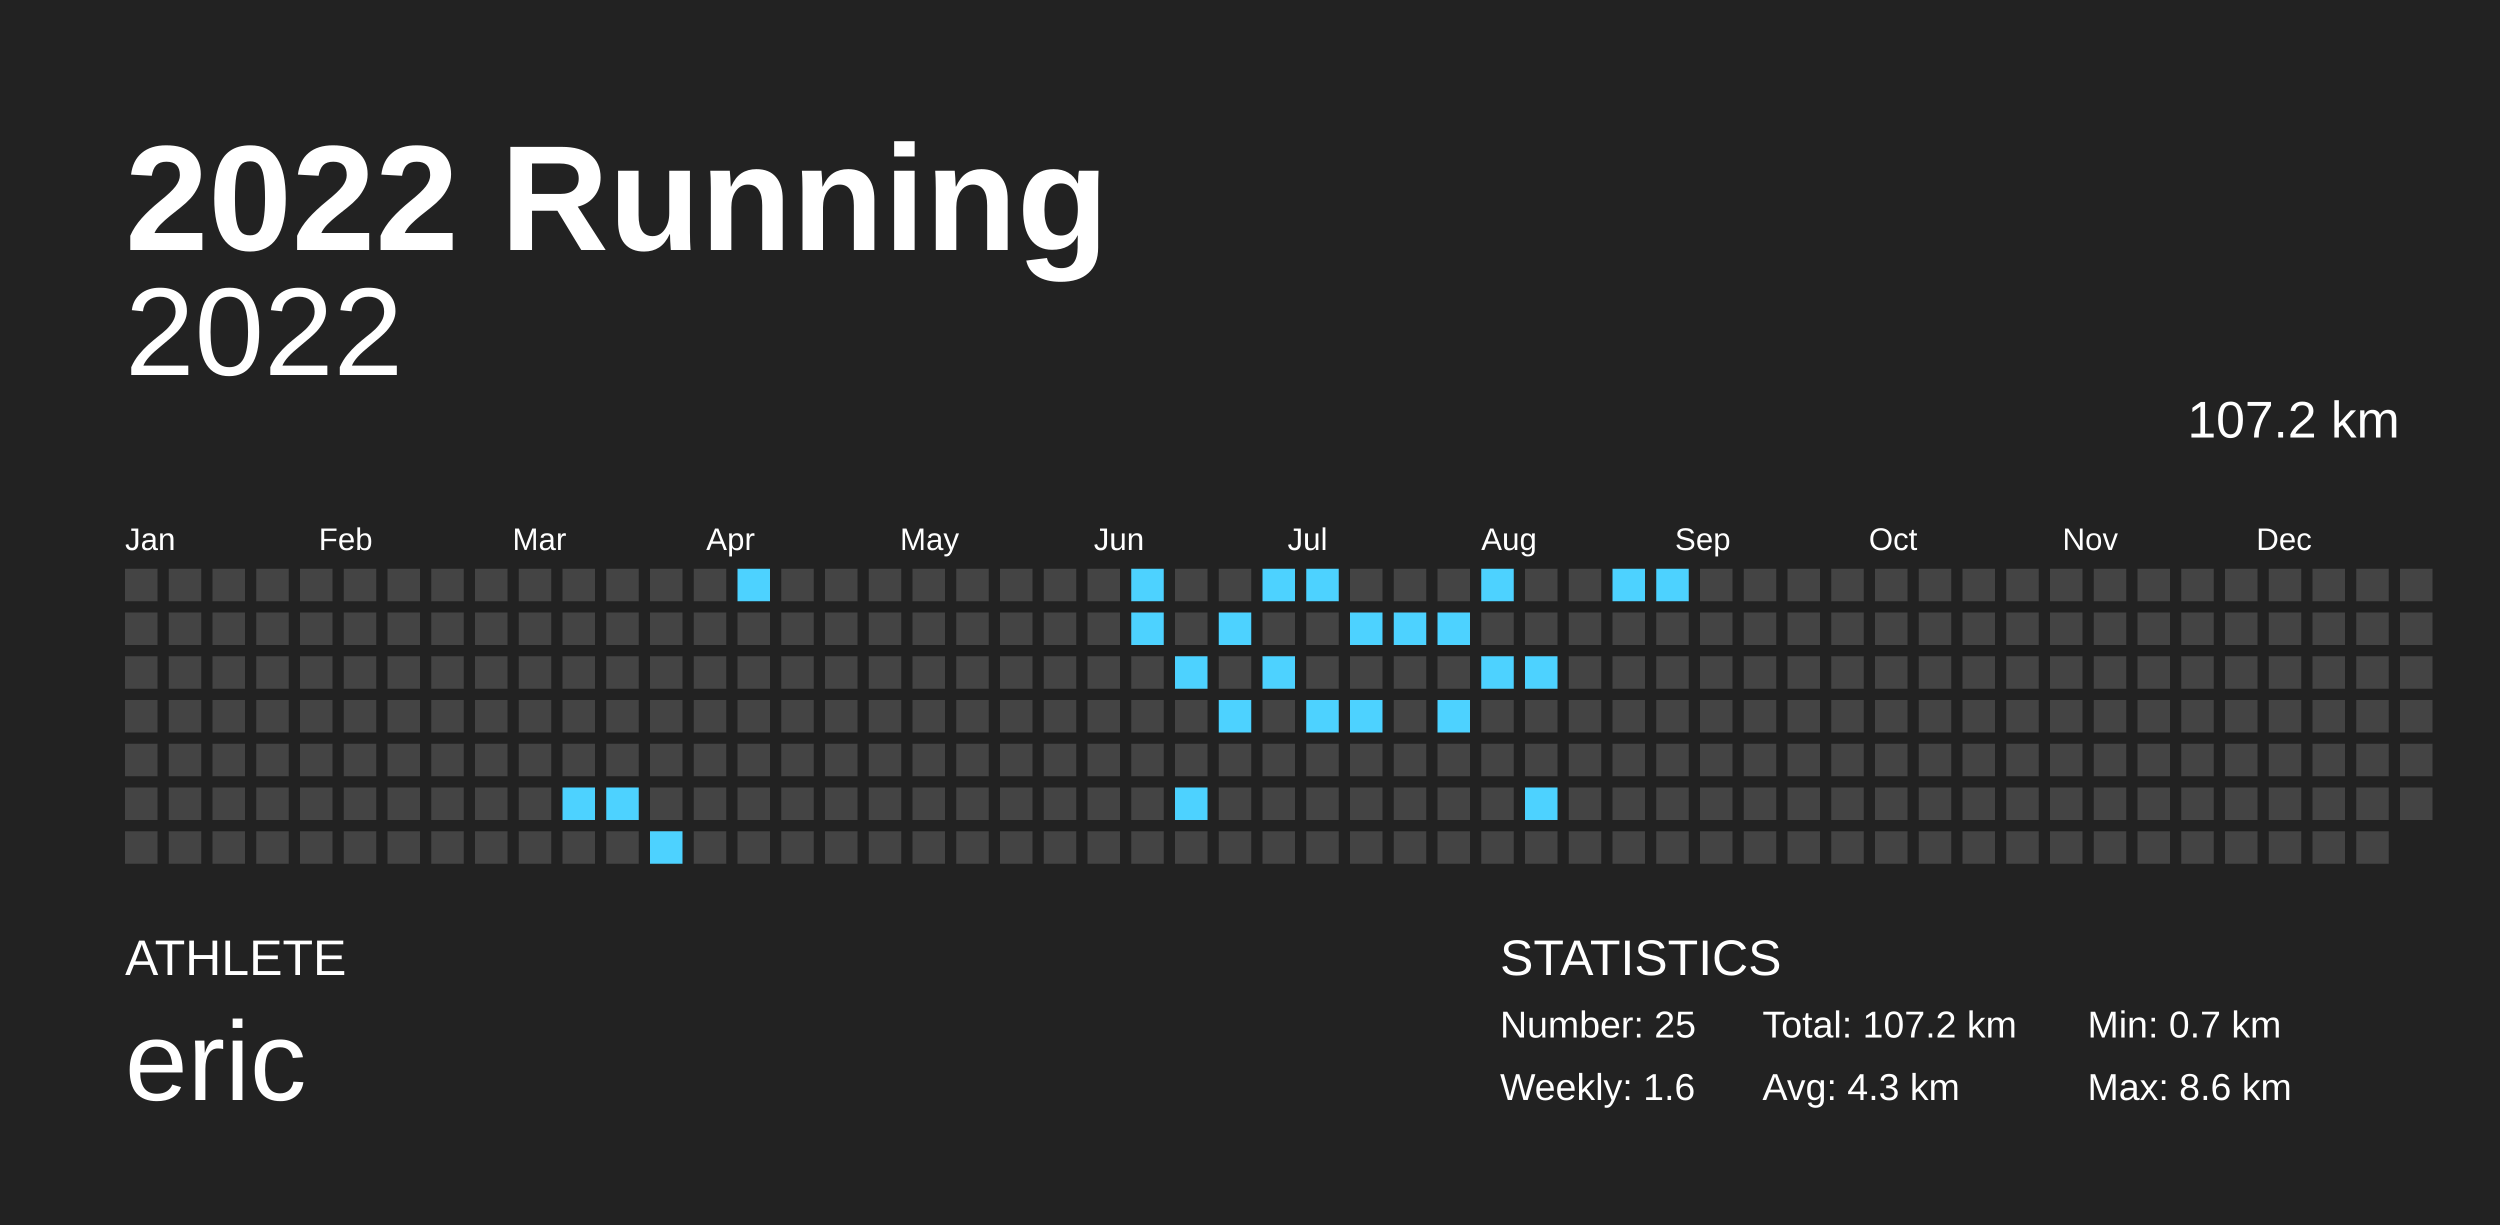
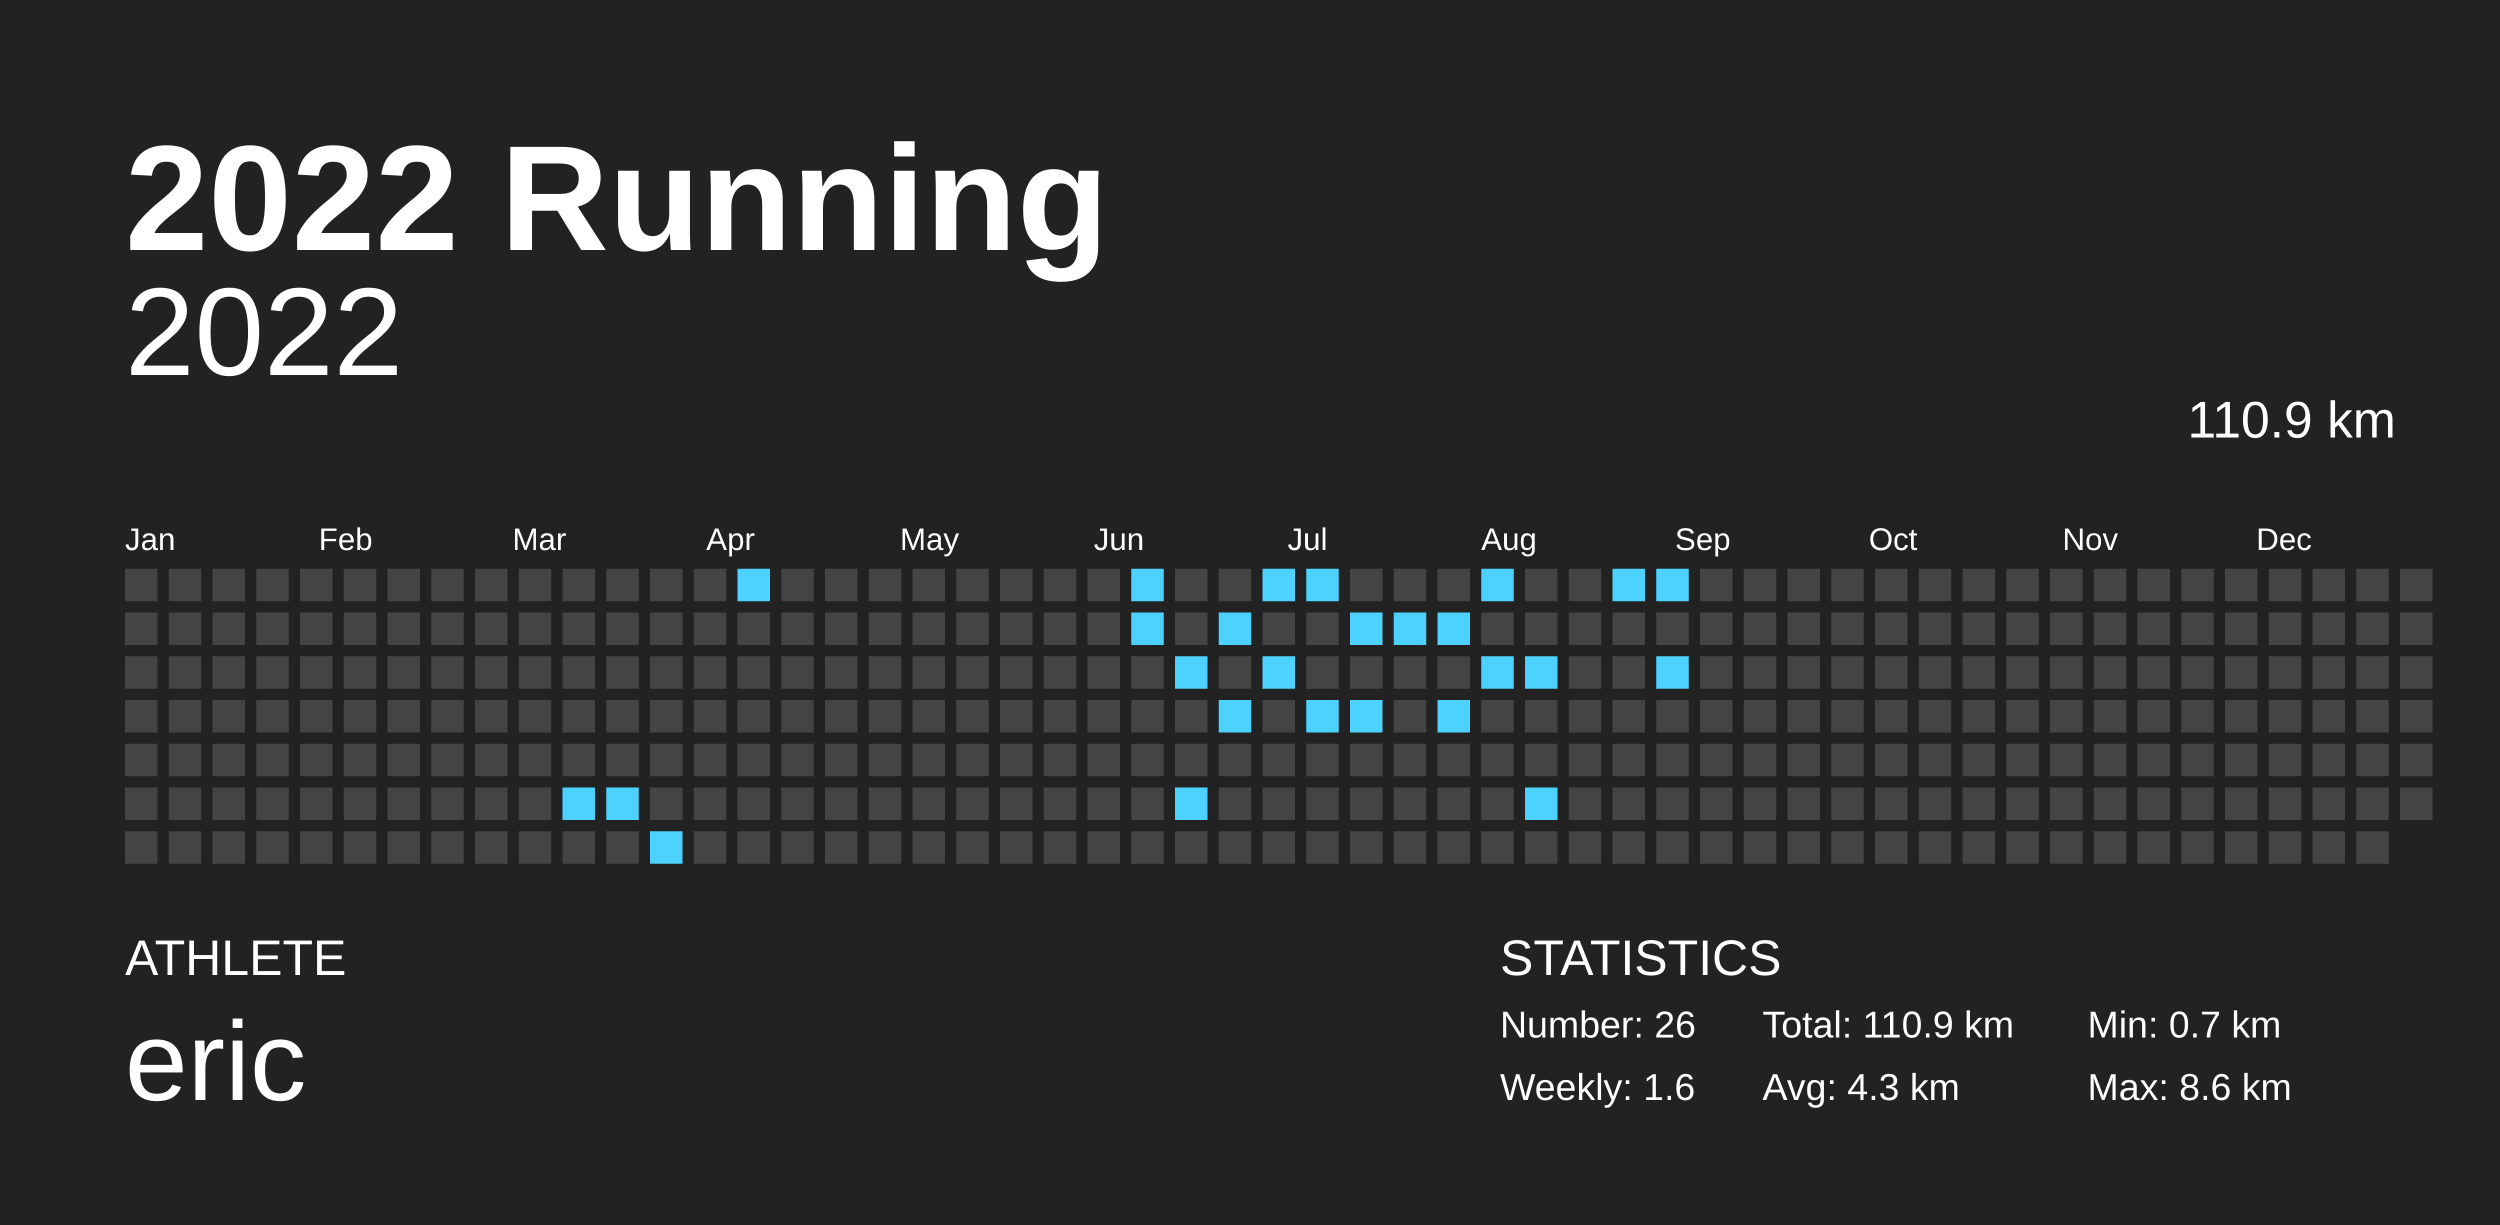
<svg xmlns="http://www.w3.org/2000/svg" baseProfile="full" height="98mm" version="1.1" viewBox="0,0,200,98" width="200mm">
  <defs />
  <rect fill="#222222" height="98" width="200" x="0" y="0" />
  <text fill="#FFFFFF" style="font-size:12px; font-family:Arial; font-weight:bold;" x="10" y="20">2022 Running</text>
  <text fill="#FFFFFF" style="font-size:4px; font-family:Arial" x="10" y="78">ATHLETE</text>
  <text fill="#FFFFFF" style="font-size:9px; font-family:Arial" x="10" y="88">eric</text>
  <text fill="#FFFFFF" style="font-size:4px; font-family:Arial" x="120" y="78">STATISTICS</text>
-   <text fill="#FFFFFF" style="font-size:3px; font-family:Arial" x="120" y="83">Number: 25</text>
+   <text fill="#FFFFFF" style="font-size:3px; font-family:Arial" x="120" y="83">Number: 26</text>
  <text fill="#FFFFFF" style="font-size:3px; font-family:Arial" x="120" y="88">Weekly: 1.6</text>
-   <text fill="#FFFFFF" style="font-size:3px; font-family:Arial" x="141" y="83">Total: 107.2 km</text>
+   <text fill="#FFFFFF" style="font-size:3px; font-family:Arial" x="141" y="83">Total: 110.9 km</text>
  <text fill="#FFFFFF" style="font-size:3px; font-family:Arial" x="141" y="88">Avg: 4.3 km</text>
  <text fill="#FFFFFF" style="font-size:3px; font-family:Arial" x="167" y="83">Min: 0.7 km</text>
  <text fill="#FFFFFF" style="font-size:3px; font-family:Arial" x="167" y="88">Max: 8.6 km</text>
  <text alignment-baseline="hanging" fill="#FFFFFF" style="font-size:10.0px; font-family:Arial;" x="10" y="30">2022</text>
-   <text alignment-baseline="hanging" fill="#FFFFFF" style="font-size:4.125px; font-family:Arial;" x="175" y="35">107.2 km</text>
+   <text alignment-baseline="hanging" fill="#FFFFFF" style="font-size:4.125px; font-family:Arial;" x="175" y="35">110.9 km</text>
  <text fill="#FFFFFF" style="font-size:2.5px; font-family:Arial" x="10.0" y="44">Jan</text>
  <text fill="#FFFFFF" style="font-size:2.5px; font-family:Arial" x="25.5" y="44">Feb</text>
  <text fill="#FFFFFF" style="font-size:2.5px; font-family:Arial" x="41.0" y="44">Mar</text>
  <text fill="#FFFFFF" style="font-size:2.5px; font-family:Arial" x="56.5" y="44">Apr</text>
  <text fill="#FFFFFF" style="font-size:2.5px; font-family:Arial" x="72.0" y="44">May</text>
  <text fill="#FFFFFF" style="font-size:2.5px; font-family:Arial" x="87.5" y="44">Jun</text>
  <text fill="#FFFFFF" style="font-size:2.5px; font-family:Arial" x="103.0" y="44">Jul</text>
  <text fill="#FFFFFF" style="font-size:2.5px; font-family:Arial" x="118.5" y="44">Aug</text>
  <text fill="#FFFFFF" style="font-size:2.5px; font-family:Arial" x="134.0" y="44">Sep</text>
  <text fill="#FFFFFF" style="font-size:2.5px; font-family:Arial" x="149.5" y="44">Oct</text>
  <text fill="#FFFFFF" style="font-size:2.5px; font-family:Arial" x="165.0" y="44">Nov</text>
  <text fill="#FFFFFF" style="font-size:2.5px; font-family:Arial" x="180.5" y="44">Dec</text>
  <rect fill="#444444" height="2.6" width="2.6" x="10.0" y="45.5" />
  <rect fill="#444444" height="2.6" width="2.6" x="10.0" y="49.0" />
  <rect fill="#444444" height="2.6" width="2.6" x="10.0" y="52.5" />
  <rect fill="#444444" height="2.6" width="2.6" x="10.0" y="56.0" />
  <rect fill="#444444" height="2.6" width="2.6" x="10.0" y="59.5" />
  <rect fill="#444444" height="2.6" width="2.6" x="10.0" y="63.0" />
  <rect fill="#444444" height="2.6" width="2.6" x="10.0" y="66.5" />
  <rect fill="#444444" height="2.6" width="2.6" x="13.5" y="45.5" />
  <rect fill="#444444" height="2.6" width="2.6" x="13.5" y="49.0" />
  <rect fill="#444444" height="2.6" width="2.6" x="13.5" y="52.5" />
  <rect fill="#444444" height="2.6" width="2.6" x="13.5" y="56.0" />
  <rect fill="#444444" height="2.6" width="2.6" x="13.5" y="59.5" />
  <rect fill="#444444" height="2.6" width="2.6" x="13.5" y="63.0" />
  <rect fill="#444444" height="2.6" width="2.6" x="13.5" y="66.5" />
  <rect fill="#444444" height="2.6" width="2.6" x="17.0" y="45.5" />
  <rect fill="#444444" height="2.6" width="2.6" x="17.0" y="49.0" />
  <rect fill="#444444" height="2.6" width="2.6" x="17.0" y="52.5" />
  <rect fill="#444444" height="2.6" width="2.6" x="17.0" y="56.0" />
  <rect fill="#444444" height="2.6" width="2.6" x="17.0" y="59.5" />
  <rect fill="#444444" height="2.6" width="2.6" x="17.0" y="63.0" />
  <rect fill="#444444" height="2.6" width="2.6" x="17.0" y="66.5" />
  <rect fill="#444444" height="2.6" width="2.6" x="20.5" y="45.5" />
  <rect fill="#444444" height="2.6" width="2.6" x="20.5" y="49.0" />
  <rect fill="#444444" height="2.6" width="2.6" x="20.5" y="52.5" />
  <rect fill="#444444" height="2.6" width="2.6" x="20.5" y="56.0" />
  <rect fill="#444444" height="2.6" width="2.6" x="20.5" y="59.5" />
  <rect fill="#444444" height="2.6" width="2.6" x="20.5" y="63.0" />
  <rect fill="#444444" height="2.6" width="2.6" x="20.5" y="66.5" />
  <rect fill="#444444" height="2.6" width="2.6" x="24.0" y="45.5" />
  <rect fill="#444444" height="2.6" width="2.6" x="24.0" y="49.0" />
  <rect fill="#444444" height="2.6" width="2.6" x="24.0" y="52.5" />
  <rect fill="#444444" height="2.6" width="2.6" x="24.0" y="56.0" />
  <rect fill="#444444" height="2.6" width="2.6" x="24.0" y="59.5" />
  <rect fill="#444444" height="2.6" width="2.6" x="24.0" y="63.0" />
  <rect fill="#444444" height="2.6" width="2.6" x="24.0" y="66.5" />
  <rect fill="#444444" height="2.6" width="2.6" x="27.5" y="45.5" />
  <rect fill="#444444" height="2.6" width="2.6" x="27.5" y="49.0" />
  <rect fill="#444444" height="2.6" width="2.6" x="27.5" y="52.5" />
  <rect fill="#444444" height="2.6" width="2.6" x="27.5" y="56.0" />
  <rect fill="#444444" height="2.6" width="2.6" x="27.5" y="59.5" />
  <rect fill="#444444" height="2.6" width="2.6" x="27.5" y="63.0" />
  <rect fill="#444444" height="2.6" width="2.6" x="27.5" y="66.5" />
  <rect fill="#444444" height="2.6" width="2.6" x="31.0" y="45.5" />
  <rect fill="#444444" height="2.6" width="2.6" x="31.0" y="49.0" />
  <rect fill="#444444" height="2.6" width="2.6" x="31.0" y="52.5" />
  <rect fill="#444444" height="2.6" width="2.6" x="31.0" y="56.0" />
  <rect fill="#444444" height="2.6" width="2.6" x="31.0" y="59.5" />
  <rect fill="#444444" height="2.6" width="2.6" x="31.0" y="63.0" />
  <rect fill="#444444" height="2.6" width="2.6" x="31.0" y="66.5" />
  <rect fill="#444444" height="2.6" width="2.6" x="34.5" y="45.5" />
  <rect fill="#444444" height="2.6" width="2.6" x="34.5" y="49.0" />
  <rect fill="#444444" height="2.6" width="2.6" x="34.5" y="52.5" />
  <rect fill="#444444" height="2.6" width="2.6" x="34.5" y="56.0" />
  <rect fill="#444444" height="2.6" width="2.6" x="34.5" y="59.5" />
  <rect fill="#444444" height="2.6" width="2.6" x="34.5" y="63.0" />
  <rect fill="#444444" height="2.6" width="2.6" x="34.5" y="66.5" />
  <rect fill="#444444" height="2.6" width="2.6" x="38.0" y="45.5" />
  <rect fill="#444444" height="2.6" width="2.6" x="38.0" y="49.0" />
  <rect fill="#444444" height="2.6" width="2.6" x="38.0" y="52.5" />
  <rect fill="#444444" height="2.6" width="2.6" x="38.0" y="56.0" />
  <rect fill="#444444" height="2.6" width="2.6" x="38.0" y="59.5" />
  <rect fill="#444444" height="2.6" width="2.6" x="38.0" y="63.0" />
  <rect fill="#444444" height="2.6" width="2.6" x="38.0" y="66.5" />
  <rect fill="#444444" height="2.6" width="2.6" x="41.5" y="45.5" />
  <rect fill="#444444" height="2.6" width="2.6" x="41.5" y="49.0" />
  <rect fill="#444444" height="2.6" width="2.6" x="41.5" y="52.5" />
  <rect fill="#444444" height="2.6" width="2.6" x="41.5" y="56.0" />
  <rect fill="#444444" height="2.6" width="2.6" x="41.5" y="59.5" />
  <rect fill="#444444" height="2.6" width="2.6" x="41.5" y="63.0" />
  <rect fill="#444444" height="2.6" width="2.6" x="41.5" y="66.5" />
  <rect fill="#444444" height="2.6" width="2.6" x="45.0" y="45.5" />
  <rect fill="#444444" height="2.6" width="2.6" x="45.0" y="49.0" />
  <rect fill="#444444" height="2.6" width="2.6" x="45.0" y="52.5" />
  <rect fill="#444444" height="2.6" width="2.6" x="45.0" y="56.0" />
  <rect fill="#444444" height="2.6" width="2.6" x="45.0" y="59.5" />
  <rect fill="#4dd2ff" height="2.6" width="2.6" x="45.0" y="63.0" />
  <rect fill="#444444" height="2.6" width="2.6" x="45.0" y="66.5" />
  <rect fill="#444444" height="2.6" width="2.6" x="48.5" y="45.5" />
  <rect fill="#444444" height="2.6" width="2.6" x="48.5" y="49.0" />
  <rect fill="#444444" height="2.6" width="2.6" x="48.5" y="52.5" />
  <rect fill="#444444" height="2.6" width="2.6" x="48.5" y="56.0" />
  <rect fill="#444444" height="2.6" width="2.6" x="48.5" y="59.5" />
  <rect fill="#4dd2ff" height="2.6" width="2.6" x="48.5" y="63.0" />
  <rect fill="#444444" height="2.6" width="2.6" x="48.5" y="66.5" />
  <rect fill="#444444" height="2.6" width="2.6" x="52.0" y="45.5" />
  <rect fill="#444444" height="2.6" width="2.6" x="52.0" y="49.0" />
  <rect fill="#444444" height="2.6" width="2.6" x="52.0" y="52.5" />
  <rect fill="#444444" height="2.6" width="2.6" x="52.0" y="56.0" />
  <rect fill="#444444" height="2.6" width="2.6" x="52.0" y="59.5" />
  <rect fill="#444444" height="2.6" width="2.6" x="52.0" y="63.0" />
  <rect fill="#4dd2ff" height="2.6" width="2.6" x="52.0" y="66.5" />
  <rect fill="#444444" height="2.6" width="2.6" x="55.5" y="45.5" />
  <rect fill="#444444" height="2.6" width="2.6" x="55.5" y="49.0" />
  <rect fill="#444444" height="2.6" width="2.6" x="55.5" y="52.5" />
  <rect fill="#444444" height="2.6" width="2.6" x="55.5" y="56.0" />
  <rect fill="#444444" height="2.6" width="2.6" x="55.5" y="59.5" />
  <rect fill="#444444" height="2.6" width="2.6" x="55.5" y="63.0" />
  <rect fill="#444444" height="2.6" width="2.6" x="55.5" y="66.5" />
  <rect fill="#4dd2ff" height="2.6" width="2.6" x="59.0" y="45.5" />
  <rect fill="#444444" height="2.6" width="2.6" x="59.0" y="49.0" />
  <rect fill="#444444" height="2.6" width="2.6" x="59.0" y="52.5" />
  <rect fill="#444444" height="2.6" width="2.6" x="59.0" y="56.0" />
  <rect fill="#444444" height="2.6" width="2.6" x="59.0" y="59.5" />
  <rect fill="#444444" height="2.6" width="2.6" x="59.0" y="63.0" />
  <rect fill="#444444" height="2.6" width="2.6" x="59.0" y="66.5" />
  <rect fill="#444444" height="2.6" width="2.6" x="62.5" y="45.5" />
  <rect fill="#444444" height="2.6" width="2.6" x="62.5" y="49.0" />
  <rect fill="#444444" height="2.6" width="2.6" x="62.5" y="52.5" />
  <rect fill="#444444" height="2.6" width="2.6" x="62.5" y="56.0" />
  <rect fill="#444444" height="2.6" width="2.6" x="62.5" y="59.5" />
  <rect fill="#444444" height="2.6" width="2.6" x="62.5" y="63.0" />
  <rect fill="#444444" height="2.6" width="2.6" x="62.5" y="66.5" />
  <rect fill="#444444" height="2.6" width="2.6" x="66.0" y="45.5" />
  <rect fill="#444444" height="2.6" width="2.6" x="66.0" y="49.0" />
  <rect fill="#444444" height="2.6" width="2.6" x="66.0" y="52.5" />
  <rect fill="#444444" height="2.6" width="2.6" x="66.0" y="56.0" />
  <rect fill="#444444" height="2.6" width="2.6" x="66.0" y="59.5" />
  <rect fill="#444444" height="2.6" width="2.6" x="66.0" y="63.0" />
  <rect fill="#444444" height="2.6" width="2.6" x="66.0" y="66.5" />
  <rect fill="#444444" height="2.6" width="2.6" x="69.5" y="45.5" />
  <rect fill="#444444" height="2.6" width="2.6" x="69.5" y="49.0" />
  <rect fill="#444444" height="2.6" width="2.6" x="69.5" y="52.5" />
  <rect fill="#444444" height="2.6" width="2.6" x="69.5" y="56.0" />
  <rect fill="#444444" height="2.6" width="2.6" x="69.5" y="59.5" />
  <rect fill="#444444" height="2.6" width="2.6" x="69.5" y="63.0" />
  <rect fill="#444444" height="2.6" width="2.6" x="69.5" y="66.5" />
  <rect fill="#444444" height="2.6" width="2.6" x="73.0" y="45.5" />
  <rect fill="#444444" height="2.6" width="2.6" x="73.0" y="49.0" />
  <rect fill="#444444" height="2.6" width="2.6" x="73.0" y="52.5" />
  <rect fill="#444444" height="2.6" width="2.6" x="73.0" y="56.0" />
  <rect fill="#444444" height="2.6" width="2.6" x="73.0" y="59.5" />
  <rect fill="#444444" height="2.6" width="2.6" x="73.0" y="63.0" />
  <rect fill="#444444" height="2.6" width="2.6" x="73.0" y="66.5" />
  <rect fill="#444444" height="2.6" width="2.6" x="76.5" y="45.5" />
  <rect fill="#444444" height="2.6" width="2.6" x="76.5" y="49.0" />
  <rect fill="#444444" height="2.6" width="2.6" x="76.5" y="52.5" />
  <rect fill="#444444" height="2.6" width="2.6" x="76.5" y="56.0" />
  <rect fill="#444444" height="2.6" width="2.6" x="76.5" y="59.5" />
  <rect fill="#444444" height="2.6" width="2.6" x="76.5" y="63.0" />
  <rect fill="#444444" height="2.6" width="2.6" x="76.5" y="66.5" />
  <rect fill="#444444" height="2.6" width="2.6" x="80.0" y="45.5" />
  <rect fill="#444444" height="2.6" width="2.6" x="80.0" y="49.0" />
  <rect fill="#444444" height="2.6" width="2.6" x="80.0" y="52.5" />
  <rect fill="#444444" height="2.6" width="2.6" x="80.0" y="56.0" />
  <rect fill="#444444" height="2.6" width="2.6" x="80.0" y="59.5" />
  <rect fill="#444444" height="2.6" width="2.6" x="80.0" y="63.0" />
  <rect fill="#444444" height="2.6" width="2.6" x="80.0" y="66.5" />
  <rect fill="#444444" height="2.6" width="2.6" x="83.5" y="45.5" />
  <rect fill="#444444" height="2.6" width="2.6" x="83.5" y="49.0" />
  <rect fill="#444444" height="2.6" width="2.6" x="83.5" y="52.5" />
  <rect fill="#444444" height="2.6" width="2.6" x="83.5" y="56.0" />
  <rect fill="#444444" height="2.6" width="2.6" x="83.5" y="59.5" />
  <rect fill="#444444" height="2.6" width="2.6" x="83.5" y="63.0" />
  <rect fill="#444444" height="2.6" width="2.6" x="83.5" y="66.5" />
  <rect fill="#444444" height="2.6" width="2.6" x="87.0" y="45.5" />
  <rect fill="#444444" height="2.6" width="2.6" x="87.0" y="49.0" />
  <rect fill="#444444" height="2.6" width="2.6" x="87.0" y="52.5" />
  <rect fill="#444444" height="2.6" width="2.6" x="87.0" y="56.0" />
  <rect fill="#444444" height="2.6" width="2.6" x="87.0" y="59.5" />
  <rect fill="#444444" height="2.6" width="2.6" x="87.0" y="63.0" />
  <rect fill="#444444" height="2.6" width="2.6" x="87.0" y="66.5" />
  <rect fill="#4dd2ff" height="2.6" width="2.6" x="90.5" y="45.5" />
  <rect fill="#4dd2ff" height="2.6" width="2.6" x="90.5" y="49.0" />
  <rect fill="#444444" height="2.6" width="2.6" x="90.5" y="52.5" />
  <rect fill="#444444" height="2.6" width="2.6" x="90.5" y="56.0" />
  <rect fill="#444444" height="2.6" width="2.6" x="90.5" y="59.5" />
  <rect fill="#444444" height="2.6" width="2.6" x="90.5" y="63.0" />
  <rect fill="#444444" height="2.6" width="2.6" x="90.5" y="66.5" />
  <rect fill="#444444" height="2.6" width="2.6" x="94.0" y="45.5" />
  <rect fill="#444444" height="2.6" width="2.6" x="94.0" y="49.0" />
  <rect fill="#4dd2ff" height="2.6" width="2.6" x="94.0" y="52.5" />
  <rect fill="#444444" height="2.6" width="2.6" x="94.0" y="56.0" />
  <rect fill="#444444" height="2.6" width="2.6" x="94.0" y="59.5" />
  <rect fill="#4dd2ff" height="2.6" width="2.6" x="94.0" y="63.0" />
  <rect fill="#444444" height="2.6" width="2.6" x="94.0" y="66.5" />
  <rect fill="#444444" height="2.6" width="2.6" x="97.5" y="45.5" />
  <rect fill="#4dd2ff" height="2.6" width="2.6" x="97.5" y="49.0" />
  <rect fill="#444444" height="2.6" width="2.6" x="97.5" y="52.5" />
  <rect fill="#4dd2ff" height="2.6" width="2.6" x="97.5" y="56.0" />
  <rect fill="#444444" height="2.6" width="2.6" x="97.5" y="59.5" />
  <rect fill="#444444" height="2.6" width="2.6" x="97.5" y="63.0" />
  <rect fill="#444444" height="2.6" width="2.6" x="97.5" y="66.5" />
  <rect fill="#4dd2ff" height="2.6" width="2.6" x="101.0" y="45.5" />
  <rect fill="#444444" height="2.6" width="2.6" x="101.0" y="49.0" />
  <rect fill="#4dd2ff" height="2.6" width="2.6" x="101.0" y="52.5" />
  <rect fill="#444444" height="2.6" width="2.6" x="101.0" y="56.0" />
  <rect fill="#444444" height="2.6" width="2.6" x="101.0" y="59.5" />
  <rect fill="#444444" height="2.6" width="2.6" x="101.0" y="63.0" />
  <rect fill="#444444" height="2.6" width="2.6" x="101.0" y="66.5" />
  <rect fill="#4dd2ff" height="2.6" width="2.6" x="104.5" y="45.5" />
  <rect fill="#444444" height="2.6" width="2.6" x="104.5" y="49.0" />
  <rect fill="#444444" height="2.6" width="2.6" x="104.5" y="52.5" />
  <rect fill="#4dd2ff" height="2.6" width="2.6" x="104.5" y="56.0" />
  <rect fill="#444444" height="2.6" width="2.6" x="104.5" y="59.5" />
  <rect fill="#444444" height="2.6" width="2.6" x="104.5" y="63.0" />
  <rect fill="#444444" height="2.6" width="2.6" x="104.5" y="66.5" />
  <rect fill="#444444" height="2.6" width="2.6" x="108.0" y="45.5" />
  <rect fill="#4dd2ff" height="2.6" width="2.6" x="108.0" y="49.0" />
  <rect fill="#444444" height="2.6" width="2.6" x="108.0" y="52.5" />
  <rect fill="#4dd2ff" height="2.6" width="2.6" x="108.0" y="56.0" />
  <rect fill="#444444" height="2.6" width="2.6" x="108.0" y="59.5" />
  <rect fill="#444444" height="2.6" width="2.6" x="108.0" y="63.0" />
  <rect fill="#444444" height="2.6" width="2.6" x="108.0" y="66.5" />
  <rect fill="#444444" height="2.6" width="2.6" x="111.5" y="45.5" />
  <rect fill="#4dd2ff" height="2.6" width="2.6" x="111.5" y="49.0" />
  <rect fill="#444444" height="2.6" width="2.6" x="111.5" y="52.5" />
  <rect fill="#444444" height="2.6" width="2.6" x="111.5" y="56.0" />
  <rect fill="#444444" height="2.6" width="2.6" x="111.5" y="59.5" />
  <rect fill="#444444" height="2.6" width="2.6" x="111.5" y="63.0" />
  <rect fill="#444444" height="2.6" width="2.6" x="111.5" y="66.5" />
  <rect fill="#444444" height="2.6" width="2.6" x="115.0" y="45.5" />
  <rect fill="#4dd2ff" height="2.6" width="2.6" x="115.0" y="49.0" />
  <rect fill="#444444" height="2.6" width="2.6" x="115.0" y="52.5" />
  <rect fill="#4dd2ff" height="2.6" width="2.6" x="115.0" y="56.0" />
  <rect fill="#444444" height="2.6" width="2.6" x="115.0" y="59.5" />
  <rect fill="#444444" height="2.6" width="2.6" x="115.0" y="63.0" />
  <rect fill="#444444" height="2.6" width="2.6" x="115.0" y="66.5" />
  <rect fill="#4dd2ff" height="2.6" width="2.6" x="118.5" y="45.5" />
  <rect fill="#444444" height="2.6" width="2.6" x="118.5" y="49.0" />
  <rect fill="#4dd2ff" height="2.6" width="2.6" x="118.5" y="52.5" />
  <rect fill="#444444" height="2.6" width="2.6" x="118.5" y="56.0" />
  <rect fill="#444444" height="2.6" width="2.6" x="118.5" y="59.5" />
  <rect fill="#444444" height="2.6" width="2.6" x="118.5" y="63.0" />
  <rect fill="#444444" height="2.6" width="2.6" x="118.5" y="66.5" />
  <rect fill="#444444" height="2.6" width="2.6" x="122.0" y="45.5" />
  <rect fill="#444444" height="2.6" width="2.6" x="122.0" y="49.0" />
  <rect fill="#4dd2ff" height="2.6" width="2.6" x="122.0" y="52.5" />
  <rect fill="#444444" height="2.6" width="2.6" x="122.0" y="56.0" />
  <rect fill="#444444" height="2.6" width="2.6" x="122.0" y="59.5" />
  <rect fill="#4dd2ff" height="2.6" width="2.6" x="122.0" y="63.0" />
  <rect fill="#444444" height="2.6" width="2.6" x="122.0" y="66.5" />
  <rect fill="#444444" height="2.6" width="2.6" x="125.5" y="45.5" />
  <rect fill="#444444" height="2.6" width="2.6" x="125.5" y="49.0" />
  <rect fill="#444444" height="2.6" width="2.6" x="125.5" y="52.5" />
  <rect fill="#444444" height="2.6" width="2.6" x="125.5" y="56.0" />
  <rect fill="#444444" height="2.6" width="2.6" x="125.5" y="59.5" />
  <rect fill="#444444" height="2.6" width="2.6" x="125.5" y="63.0" />
  <rect fill="#444444" height="2.6" width="2.6" x="125.5" y="66.5" />
  <rect fill="#4dd2ff" height="2.6" width="2.6" x="129.0" y="45.5" />
  <rect fill="#444444" height="2.6" width="2.6" x="129.0" y="49.0" />
  <rect fill="#444444" height="2.6" width="2.6" x="129.0" y="52.5" />
  <rect fill="#444444" height="2.6" width="2.6" x="129.0" y="56.0" />
  <rect fill="#444444" height="2.6" width="2.6" x="129.0" y="59.5" />
  <rect fill="#444444" height="2.6" width="2.6" x="129.0" y="63.0" />
  <rect fill="#444444" height="2.6" width="2.6" x="129.0" y="66.5" />
  <rect fill="#4dd2ff" height="2.6" width="2.6" x="132.5" y="45.5" />
  <rect fill="#444444" height="2.6" width="2.6" x="132.5" y="49.0" />
-   <rect fill="#444444" height="2.6" width="2.6" x="132.5" y="52.5" />
+   <rect fill="#4dd2ff" height="2.6" width="2.6" x="132.5" y="52.5" />
  <rect fill="#444444" height="2.6" width="2.6" x="132.5" y="56.0" />
  <rect fill="#444444" height="2.6" width="2.6" x="132.5" y="59.5" />
  <rect fill="#444444" height="2.6" width="2.6" x="132.5" y="63.0" />
  <rect fill="#444444" height="2.6" width="2.6" x="132.5" y="66.5" />
  <rect fill="#444444" height="2.6" width="2.6" x="136.0" y="45.5" />
  <rect fill="#444444" height="2.6" width="2.6" x="136.0" y="49.0" />
  <rect fill="#444444" height="2.6" width="2.6" x="136.0" y="52.5" />
  <rect fill="#444444" height="2.6" width="2.6" x="136.0" y="56.0" />
  <rect fill="#444444" height="2.6" width="2.6" x="136.0" y="59.5" />
  <rect fill="#444444" height="2.6" width="2.6" x="136.0" y="63.0" />
  <rect fill="#444444" height="2.6" width="2.6" x="136.0" y="66.5" />
  <rect fill="#444444" height="2.6" width="2.6" x="139.5" y="45.5" />
  <rect fill="#444444" height="2.6" width="2.6" x="139.5" y="49.0" />
  <rect fill="#444444" height="2.6" width="2.6" x="139.5" y="52.5" />
  <rect fill="#444444" height="2.6" width="2.6" x="139.5" y="56.0" />
  <rect fill="#444444" height="2.6" width="2.6" x="139.5" y="59.5" />
  <rect fill="#444444" height="2.6" width="2.6" x="139.5" y="63.0" />
  <rect fill="#444444" height="2.6" width="2.6" x="139.5" y="66.5" />
  <rect fill="#444444" height="2.6" width="2.6" x="143.0" y="45.5" />
  <rect fill="#444444" height="2.6" width="2.6" x="143.0" y="49.0" />
  <rect fill="#444444" height="2.6" width="2.6" x="143.0" y="52.5" />
  <rect fill="#444444" height="2.6" width="2.6" x="143.0" y="56.0" />
  <rect fill="#444444" height="2.6" width="2.6" x="143.0" y="59.5" />
  <rect fill="#444444" height="2.6" width="2.6" x="143.0" y="63.0" />
  <rect fill="#444444" height="2.6" width="2.6" x="143.0" y="66.5" />
  <rect fill="#444444" height="2.6" width="2.6" x="146.5" y="45.5" />
  <rect fill="#444444" height="2.6" width="2.6" x="146.5" y="49.0" />
  <rect fill="#444444" height="2.6" width="2.6" x="146.5" y="52.5" />
  <rect fill="#444444" height="2.6" width="2.6" x="146.5" y="56.0" />
  <rect fill="#444444" height="2.6" width="2.6" x="146.5" y="59.5" />
  <rect fill="#444444" height="2.6" width="2.6" x="146.5" y="63.0" />
  <rect fill="#444444" height="2.6" width="2.6" x="146.5" y="66.5" />
  <rect fill="#444444" height="2.6" width="2.6" x="150.0" y="45.5" />
  <rect fill="#444444" height="2.6" width="2.6" x="150.0" y="49.0" />
  <rect fill="#444444" height="2.6" width="2.6" x="150.0" y="52.5" />
  <rect fill="#444444" height="2.6" width="2.6" x="150.0" y="56.0" />
  <rect fill="#444444" height="2.6" width="2.6" x="150.0" y="59.5" />
  <rect fill="#444444" height="2.6" width="2.6" x="150.0" y="63.0" />
  <rect fill="#444444" height="2.6" width="2.6" x="150.0" y="66.5" />
  <rect fill="#444444" height="2.6" width="2.6" x="153.5" y="45.5" />
  <rect fill="#444444" height="2.6" width="2.6" x="153.5" y="49.0" />
  <rect fill="#444444" height="2.6" width="2.6" x="153.5" y="52.5" />
  <rect fill="#444444" height="2.6" width="2.6" x="153.5" y="56.0" />
  <rect fill="#444444" height="2.6" width="2.6" x="153.5" y="59.5" />
  <rect fill="#444444" height="2.6" width="2.6" x="153.5" y="63.0" />
  <rect fill="#444444" height="2.6" width="2.6" x="153.5" y="66.5" />
  <rect fill="#444444" height="2.6" width="2.6" x="157.0" y="45.5" />
  <rect fill="#444444" height="2.6" width="2.6" x="157.0" y="49.0" />
  <rect fill="#444444" height="2.6" width="2.6" x="157.0" y="52.5" />
  <rect fill="#444444" height="2.6" width="2.6" x="157.0" y="56.0" />
  <rect fill="#444444" height="2.6" width="2.6" x="157.0" y="59.5" />
  <rect fill="#444444" height="2.6" width="2.6" x="157.0" y="63.0" />
  <rect fill="#444444" height="2.6" width="2.6" x="157.0" y="66.5" />
  <rect fill="#444444" height="2.6" width="2.6" x="160.5" y="45.5" />
  <rect fill="#444444" height="2.6" width="2.6" x="160.5" y="49.0" />
  <rect fill="#444444" height="2.6" width="2.6" x="160.5" y="52.5" />
  <rect fill="#444444" height="2.6" width="2.6" x="160.5" y="56.0" />
  <rect fill="#444444" height="2.6" width="2.6" x="160.5" y="59.5" />
  <rect fill="#444444" height="2.6" width="2.6" x="160.5" y="63.0" />
  <rect fill="#444444" height="2.6" width="2.6" x="160.5" y="66.5" />
  <rect fill="#444444" height="2.6" width="2.6" x="164.0" y="45.5" />
  <rect fill="#444444" height="2.6" width="2.6" x="164.0" y="49.0" />
  <rect fill="#444444" height="2.6" width="2.6" x="164.0" y="52.5" />
  <rect fill="#444444" height="2.6" width="2.6" x="164.0" y="56.0" />
  <rect fill="#444444" height="2.6" width="2.6" x="164.0" y="59.5" />
  <rect fill="#444444" height="2.6" width="2.6" x="164.0" y="63.0" />
  <rect fill="#444444" height="2.6" width="2.6" x="164.0" y="66.5" />
  <rect fill="#444444" height="2.6" width="2.6" x="167.5" y="45.5" />
  <rect fill="#444444" height="2.6" width="2.6" x="167.5" y="49.0" />
  <rect fill="#444444" height="2.6" width="2.6" x="167.5" y="52.5" />
  <rect fill="#444444" height="2.6" width="2.6" x="167.5" y="56.0" />
  <rect fill="#444444" height="2.6" width="2.6" x="167.5" y="59.5" />
  <rect fill="#444444" height="2.6" width="2.6" x="167.5" y="63.0" />
  <rect fill="#444444" height="2.6" width="2.6" x="167.5" y="66.5" />
  <rect fill="#444444" height="2.6" width="2.6" x="171.0" y="45.5" />
  <rect fill="#444444" height="2.6" width="2.6" x="171.0" y="49.0" />
  <rect fill="#444444" height="2.6" width="2.6" x="171.0" y="52.5" />
  <rect fill="#444444" height="2.6" width="2.6" x="171.0" y="56.0" />
  <rect fill="#444444" height="2.6" width="2.6" x="171.0" y="59.5" />
  <rect fill="#444444" height="2.6" width="2.6" x="171.0" y="63.0" />
  <rect fill="#444444" height="2.6" width="2.6" x="171.0" y="66.5" />
  <rect fill="#444444" height="2.6" width="2.6" x="174.5" y="45.5" />
  <rect fill="#444444" height="2.6" width="2.6" x="174.5" y="49.0" />
  <rect fill="#444444" height="2.6" width="2.6" x="174.5" y="52.5" />
  <rect fill="#444444" height="2.6" width="2.6" x="174.5" y="56.0" />
  <rect fill="#444444" height="2.6" width="2.6" x="174.5" y="59.5" />
  <rect fill="#444444" height="2.6" width="2.6" x="174.5" y="63.0" />
  <rect fill="#444444" height="2.6" width="2.6" x="174.5" y="66.5" />
  <rect fill="#444444" height="2.6" width="2.6" x="178.0" y="45.5" />
  <rect fill="#444444" height="2.6" width="2.6" x="178.0" y="49.0" />
  <rect fill="#444444" height="2.6" width="2.6" x="178.0" y="52.5" />
  <rect fill="#444444" height="2.6" width="2.6" x="178.0" y="56.0" />
  <rect fill="#444444" height="2.6" width="2.6" x="178.0" y="59.5" />
  <rect fill="#444444" height="2.6" width="2.6" x="178.0" y="63.0" />
  <rect fill="#444444" height="2.6" width="2.6" x="178.0" y="66.5" />
  <rect fill="#444444" height="2.6" width="2.6" x="181.5" y="45.5" />
  <rect fill="#444444" height="2.6" width="2.6" x="181.5" y="49.0" />
  <rect fill="#444444" height="2.6" width="2.6" x="181.5" y="52.5" />
  <rect fill="#444444" height="2.6" width="2.6" x="181.5" y="56.0" />
  <rect fill="#444444" height="2.6" width="2.6" x="181.5" y="59.5" />
  <rect fill="#444444" height="2.6" width="2.6" x="181.5" y="63.0" />
  <rect fill="#444444" height="2.6" width="2.6" x="181.5" y="66.5" />
  <rect fill="#444444" height="2.6" width="2.6" x="185.0" y="45.5" />
  <rect fill="#444444" height="2.6" width="2.6" x="185.0" y="49.0" />
  <rect fill="#444444" height="2.6" width="2.6" x="185.0" y="52.5" />
  <rect fill="#444444" height="2.6" width="2.6" x="185.0" y="56.0" />
  <rect fill="#444444" height="2.6" width="2.6" x="185.0" y="59.5" />
  <rect fill="#444444" height="2.6" width="2.6" x="185.0" y="63.0" />
  <rect fill="#444444" height="2.6" width="2.6" x="185.0" y="66.5" />
  <rect fill="#444444" height="2.6" width="2.6" x="188.5" y="45.5" />
  <rect fill="#444444" height="2.6" width="2.6" x="188.5" y="49.0" />
  <rect fill="#444444" height="2.6" width="2.6" x="188.5" y="52.5" />
  <rect fill="#444444" height="2.6" width="2.6" x="188.5" y="56.0" />
  <rect fill="#444444" height="2.6" width="2.6" x="188.5" y="59.5" />
  <rect fill="#444444" height="2.6" width="2.6" x="188.5" y="63.0" />
  <rect fill="#444444" height="2.6" width="2.6" x="188.5" y="66.5" />
  <rect fill="#444444" height="2.6" width="2.6" x="192.0" y="45.5" />
  <rect fill="#444444" height="2.6" width="2.6" x="192.0" y="49.0" />
  <rect fill="#444444" height="2.6" width="2.6" x="192.0" y="52.5" />
  <rect fill="#444444" height="2.6" width="2.6" x="192.0" y="56.0" />
  <rect fill="#444444" height="2.6" width="2.6" x="192.0" y="59.5" />
  <rect fill="#444444" height="2.6" width="2.6" x="192.0" y="63.0" />
</svg>
